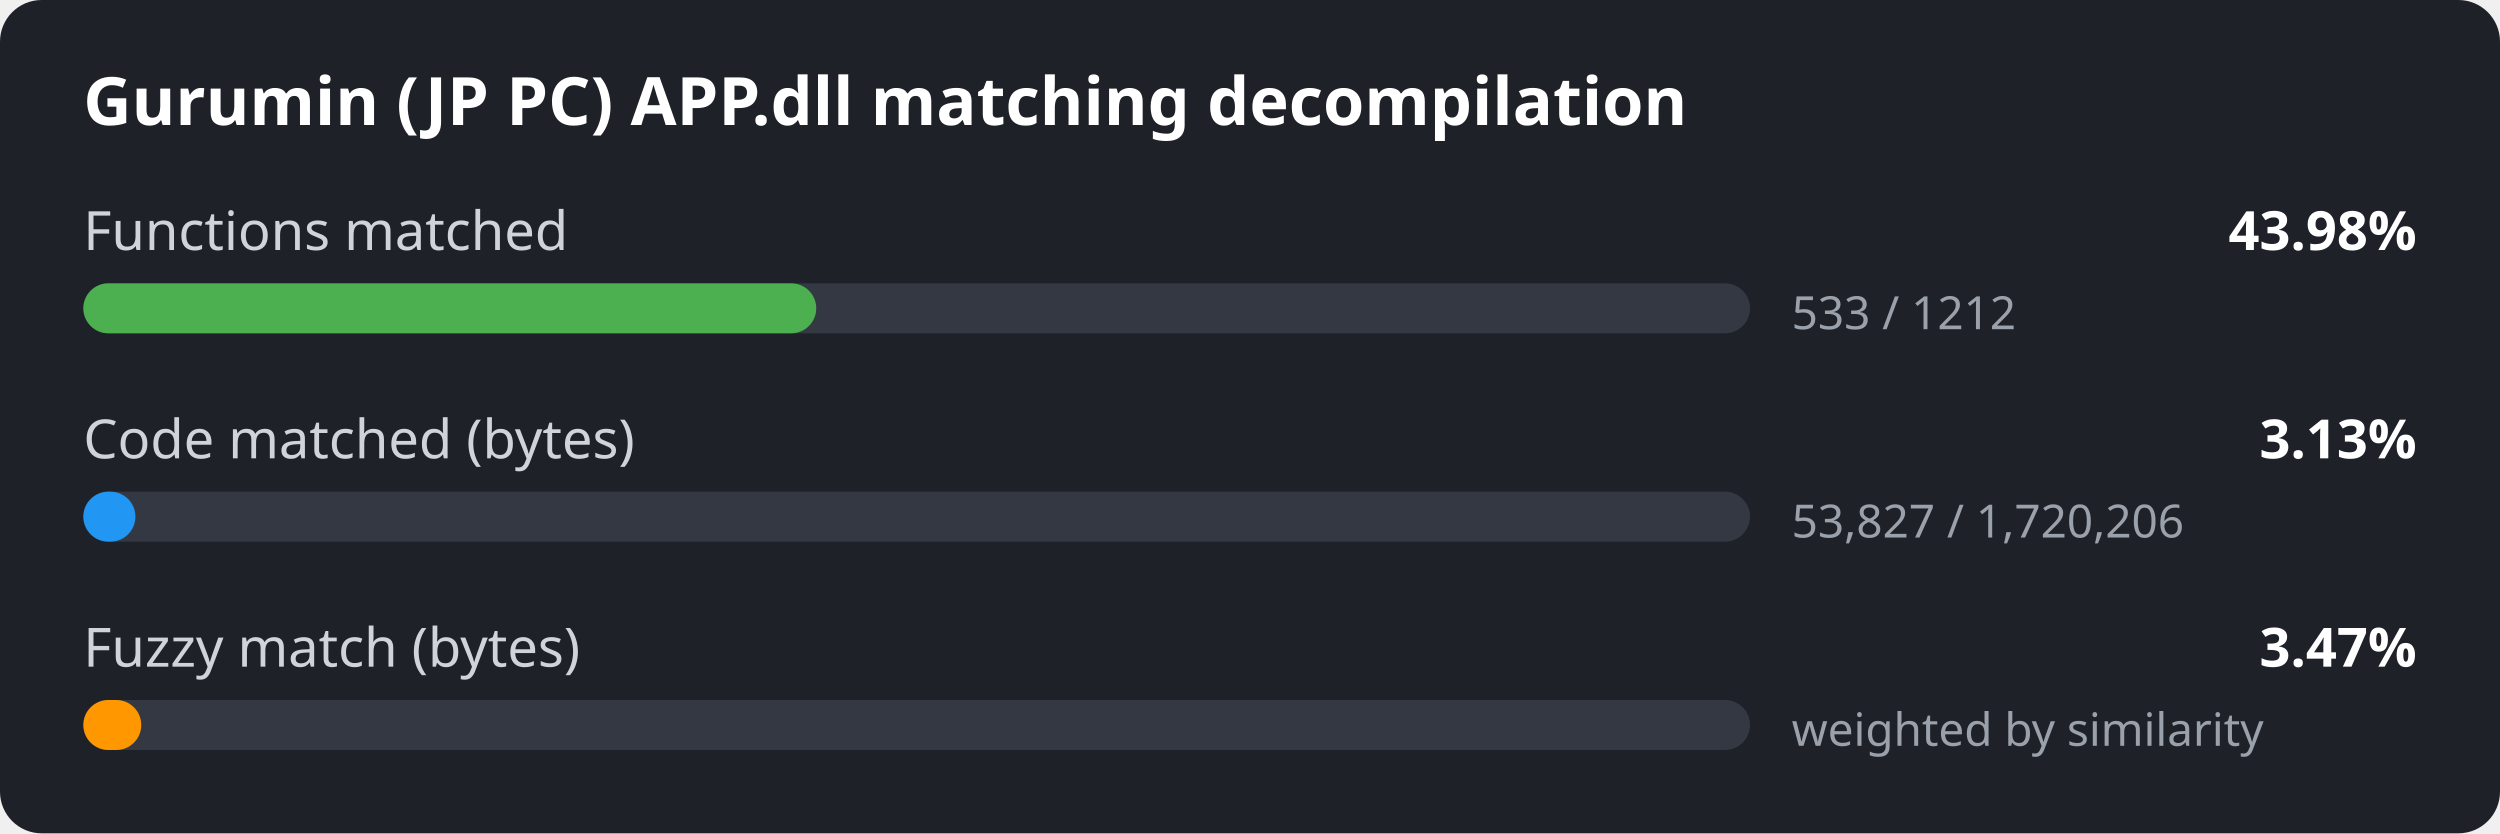
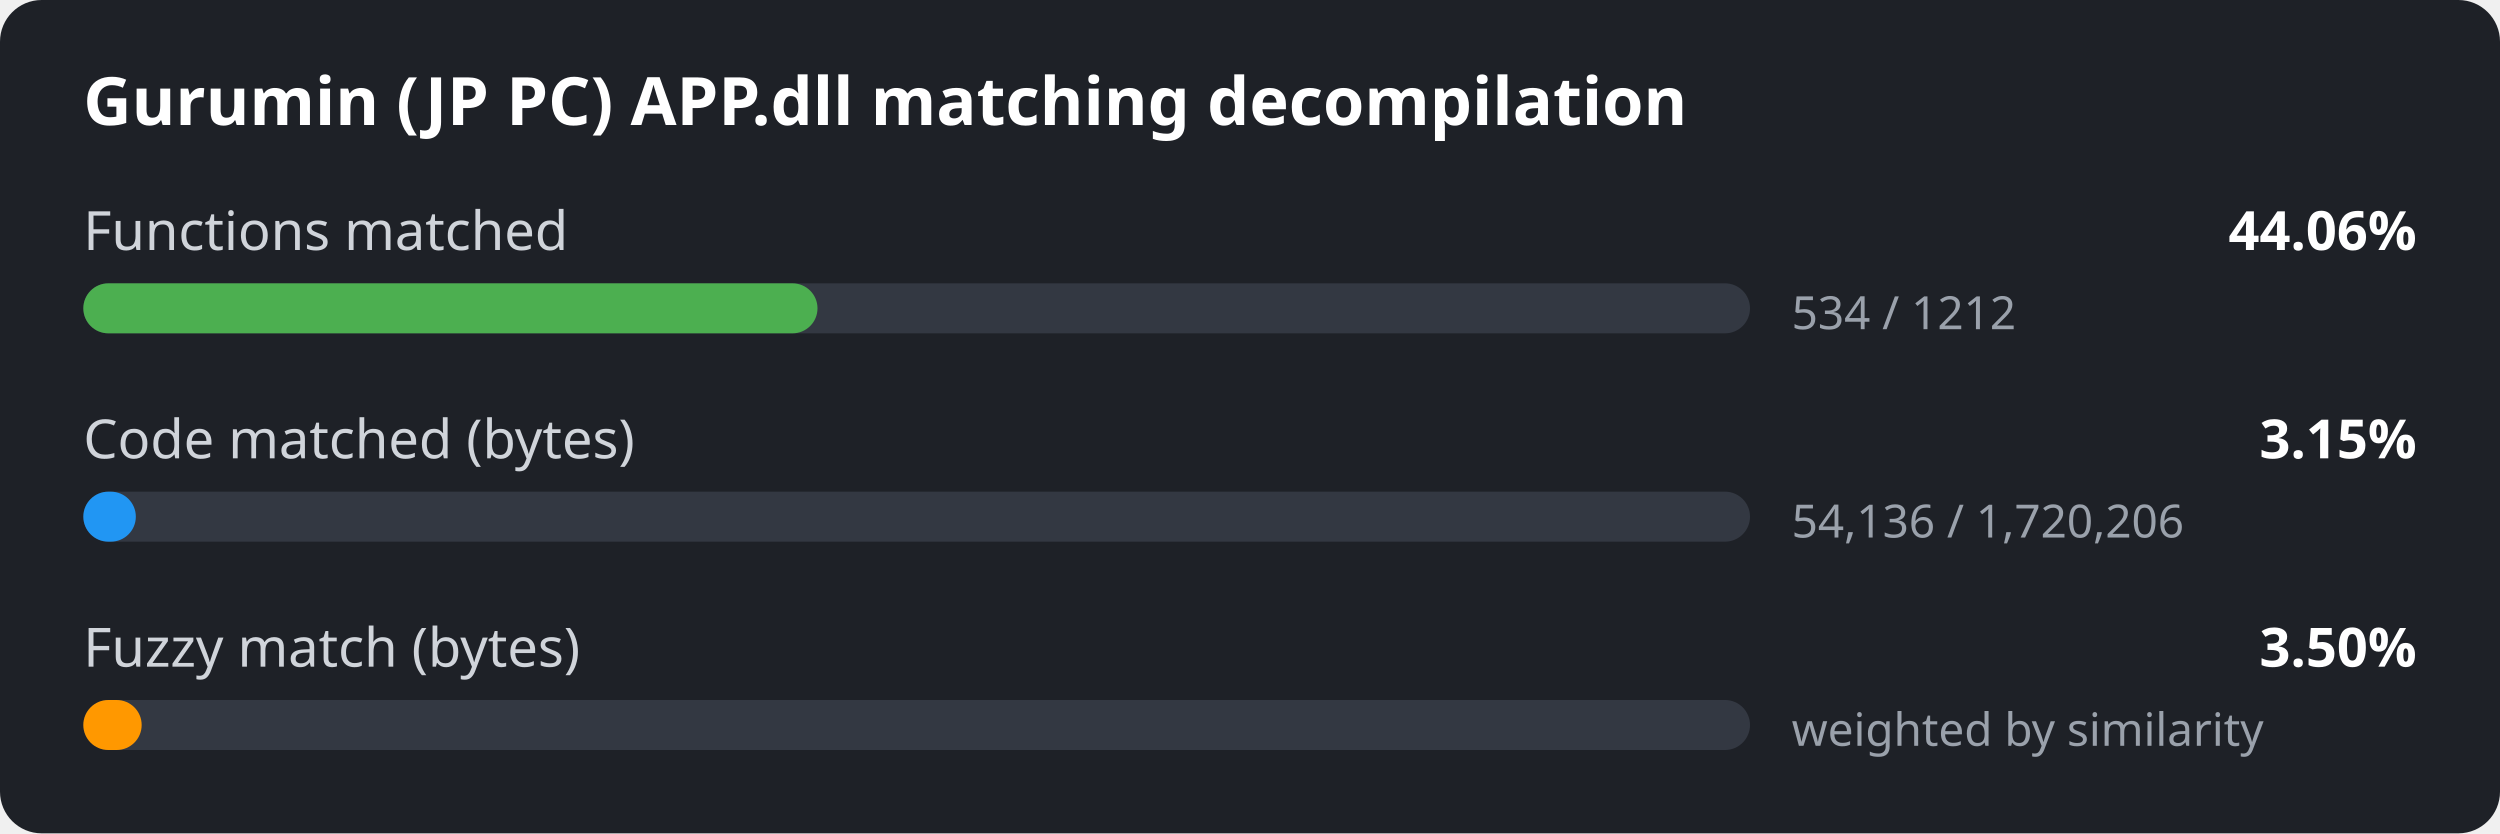
<svg xmlns="http://www.w3.org/2000/svg" width="600" height="200" viewBox="0 0 600 200">
  <style>
.bg { fill: #1e2127; }
.title { font: 600 16px sans-serif; fill: #ffffff; }
.label { font: 13px sans-serif; fill: #d0d4da; }
.value { font: 600 13px sans-serif; fill: #ffffff; }
.detail { font: 11px sans-serif; fill: #9aa1ab; }
.track { fill: #333842; }
</style>
  <rect width="600" height="200" rx="10" class="bg" />
  <text x="20" y="30" class="title">Gurumin (JP PC) APP.dll matching decompilation</text>
  <text x="20" y="60" class="label">Functions matched</text>
-   <text x="580" y="60" class="value" text-anchor="end">43.98%</text>
+   <text x="580" y="60" class="value" text-anchor="end">44.06%</text>
  <rect x="20" y="68" width="400" height="12" rx="6" class="track" />
-   <rect x="20" y="68" width="175.9" height="12" rx="6" fill="#4caf50" />
-   <text x="430" y="79" class="detail">533 / 1212</text>
+   <rect x="20" y="68" width="176.2" height="12" rx="6" fill="#4caf50" />
+   <text x="430" y="79" class="detail">534 / 1212</text>
  <text x="20" y="110" class="label">Code matched (bytes)</text>
-   <text x="580" y="110" class="value" text-anchor="end">3.13%</text>
+   <text x="580" y="110" class="value" text-anchor="end">3.15%</text>
  <rect x="20" y="118" width="400" height="12" rx="6" class="track" />
-   <rect x="20" y="118" width="12.5" height="12" rx="6" fill="#2196f3" />
-   <text x="430" y="129" class="detail">53,827 / 1,720,206</text>
+   <rect x="20" y="118" width="12.6" height="12" rx="6" fill="#2196f3" />
+   <text x="430" y="129" class="detail">54,136 / 1,720,206</text>
  <text x="20" y="160" class="label">Fuzzy match (bytes)</text>
-   <text x="580" y="160" class="value" text-anchor="end">3.47%</text>
+   <text x="580" y="160" class="value" text-anchor="end">3.50%</text>
  <rect x="20" y="168" width="400" height="12" rx="6" class="track" />
-   <rect x="20" y="168" width="13.9" height="12" rx="6" fill="#ff9800" />
+   <rect x="20" y="168" width="14.0" height="12" rx="6" fill="#ff9800" />
  <text x="430" y="179" class="detail">weighted by similarity</text>
</svg>
